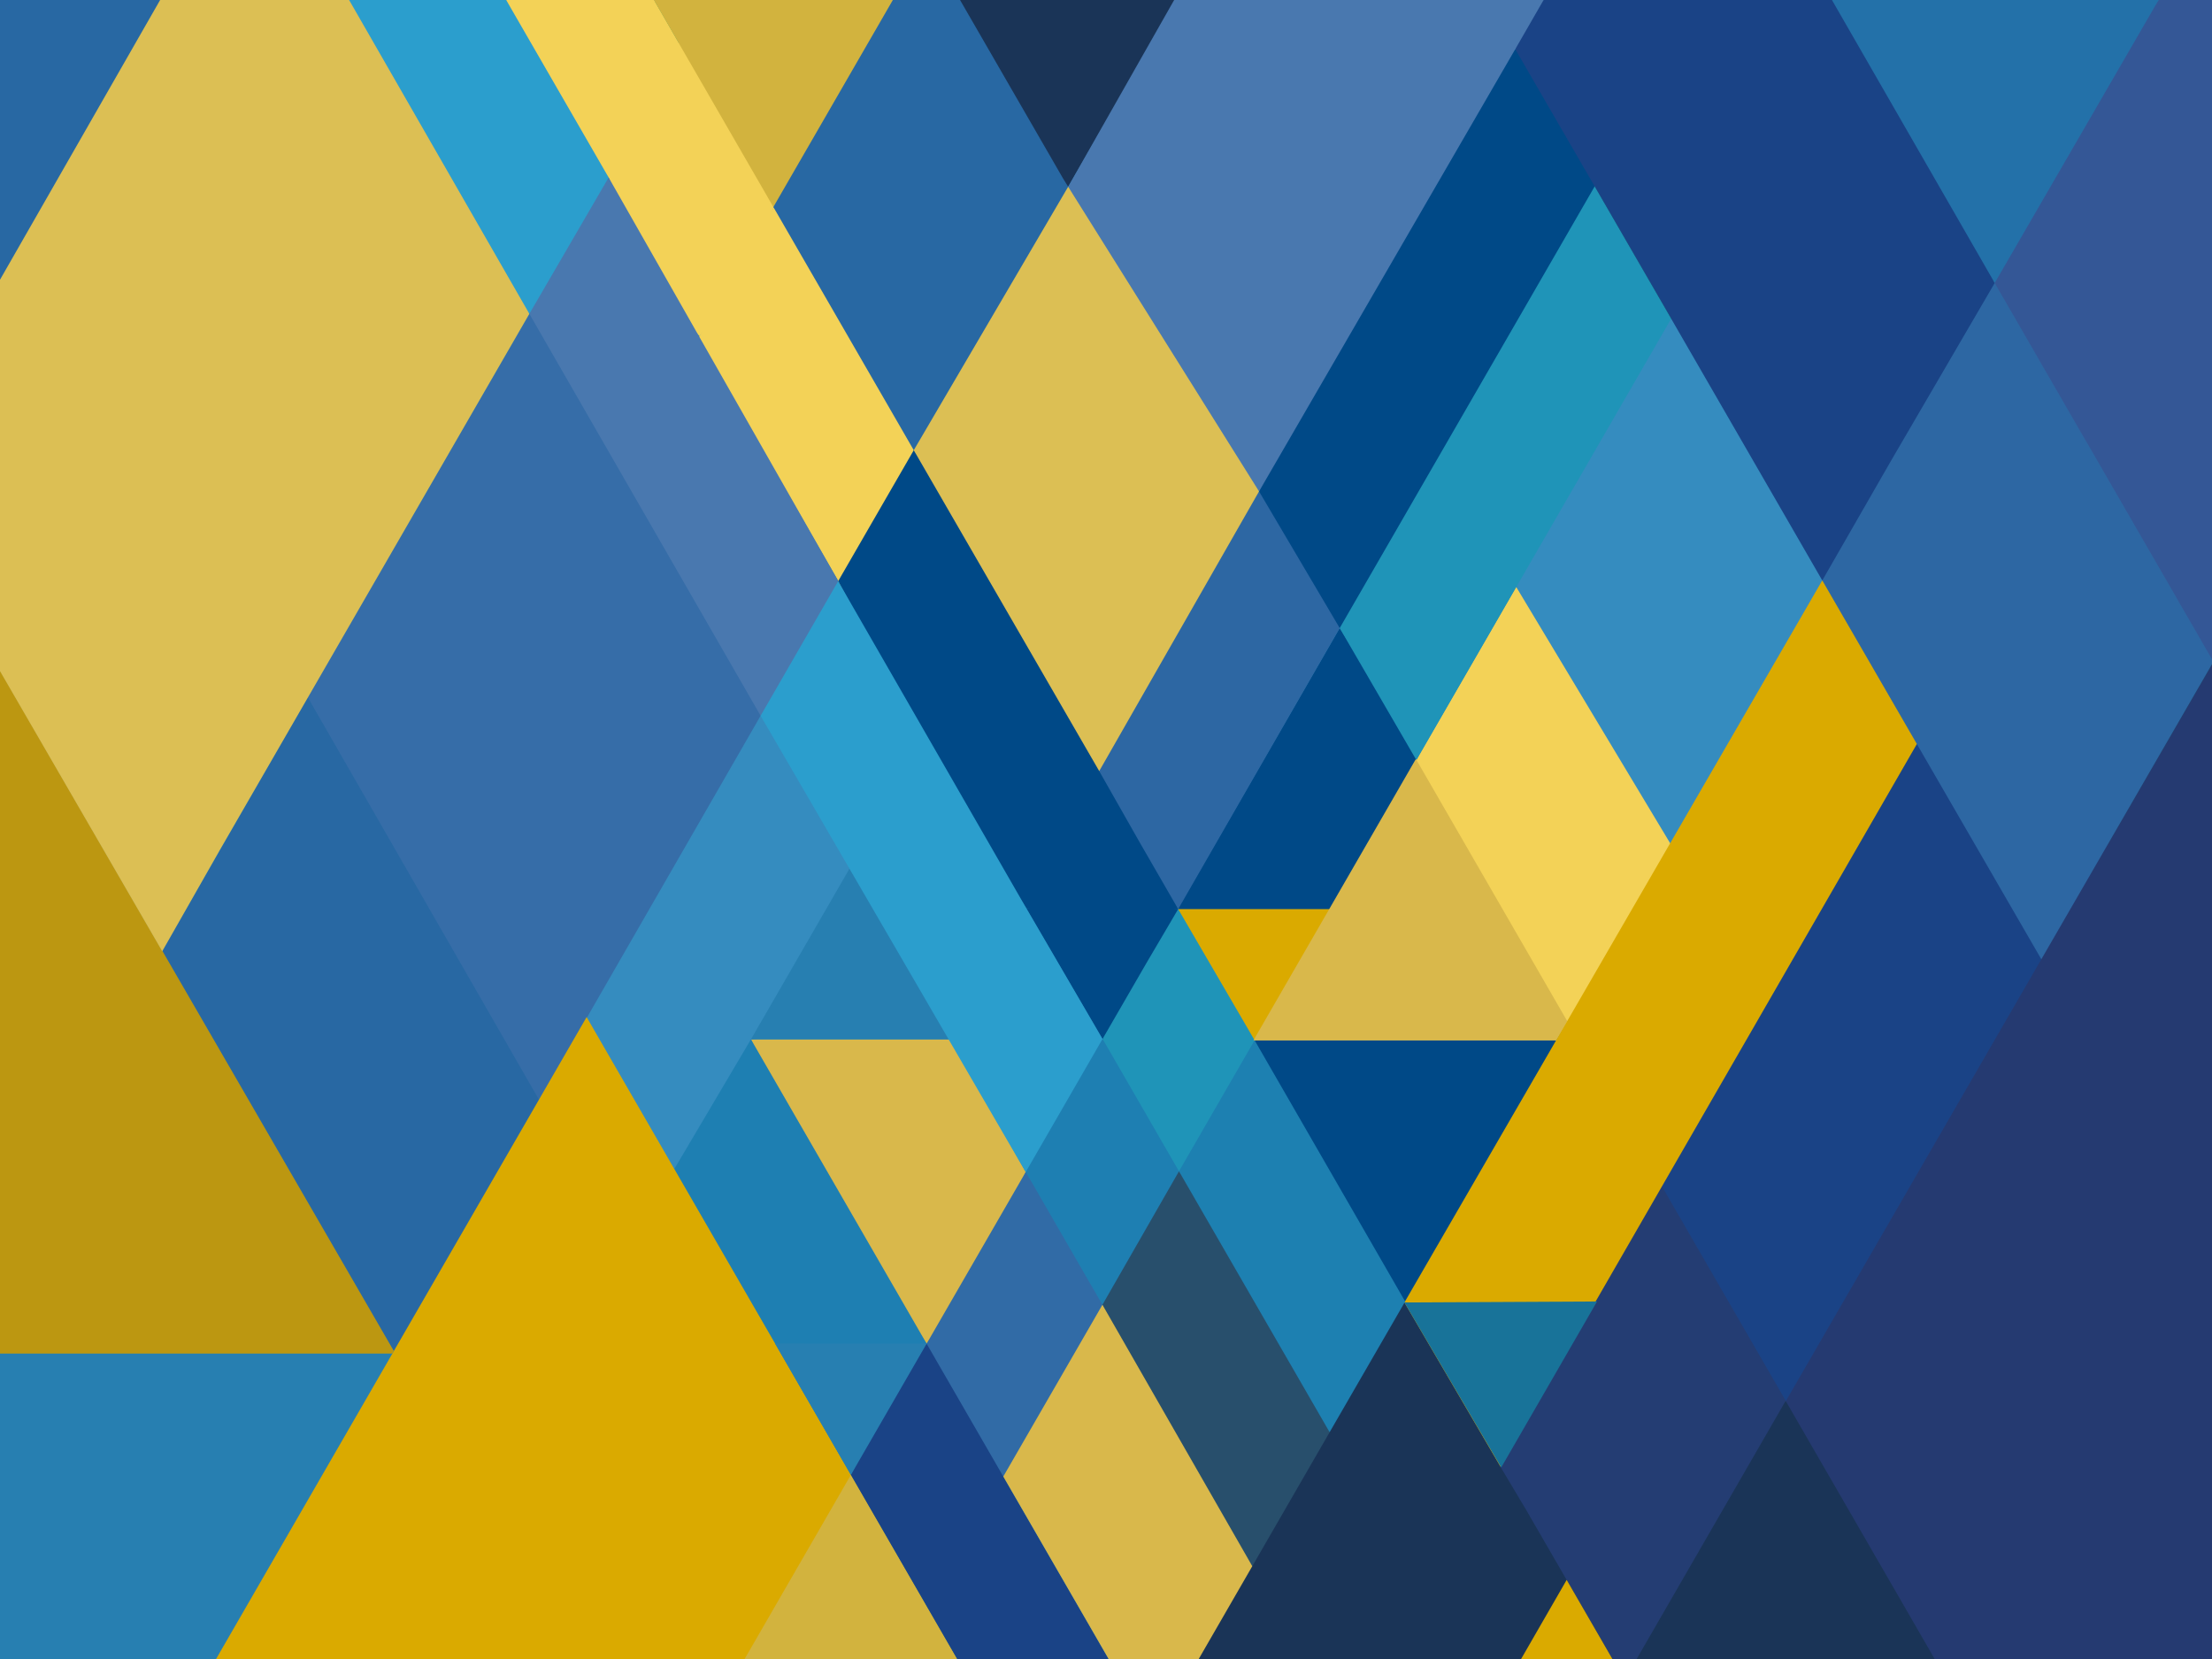
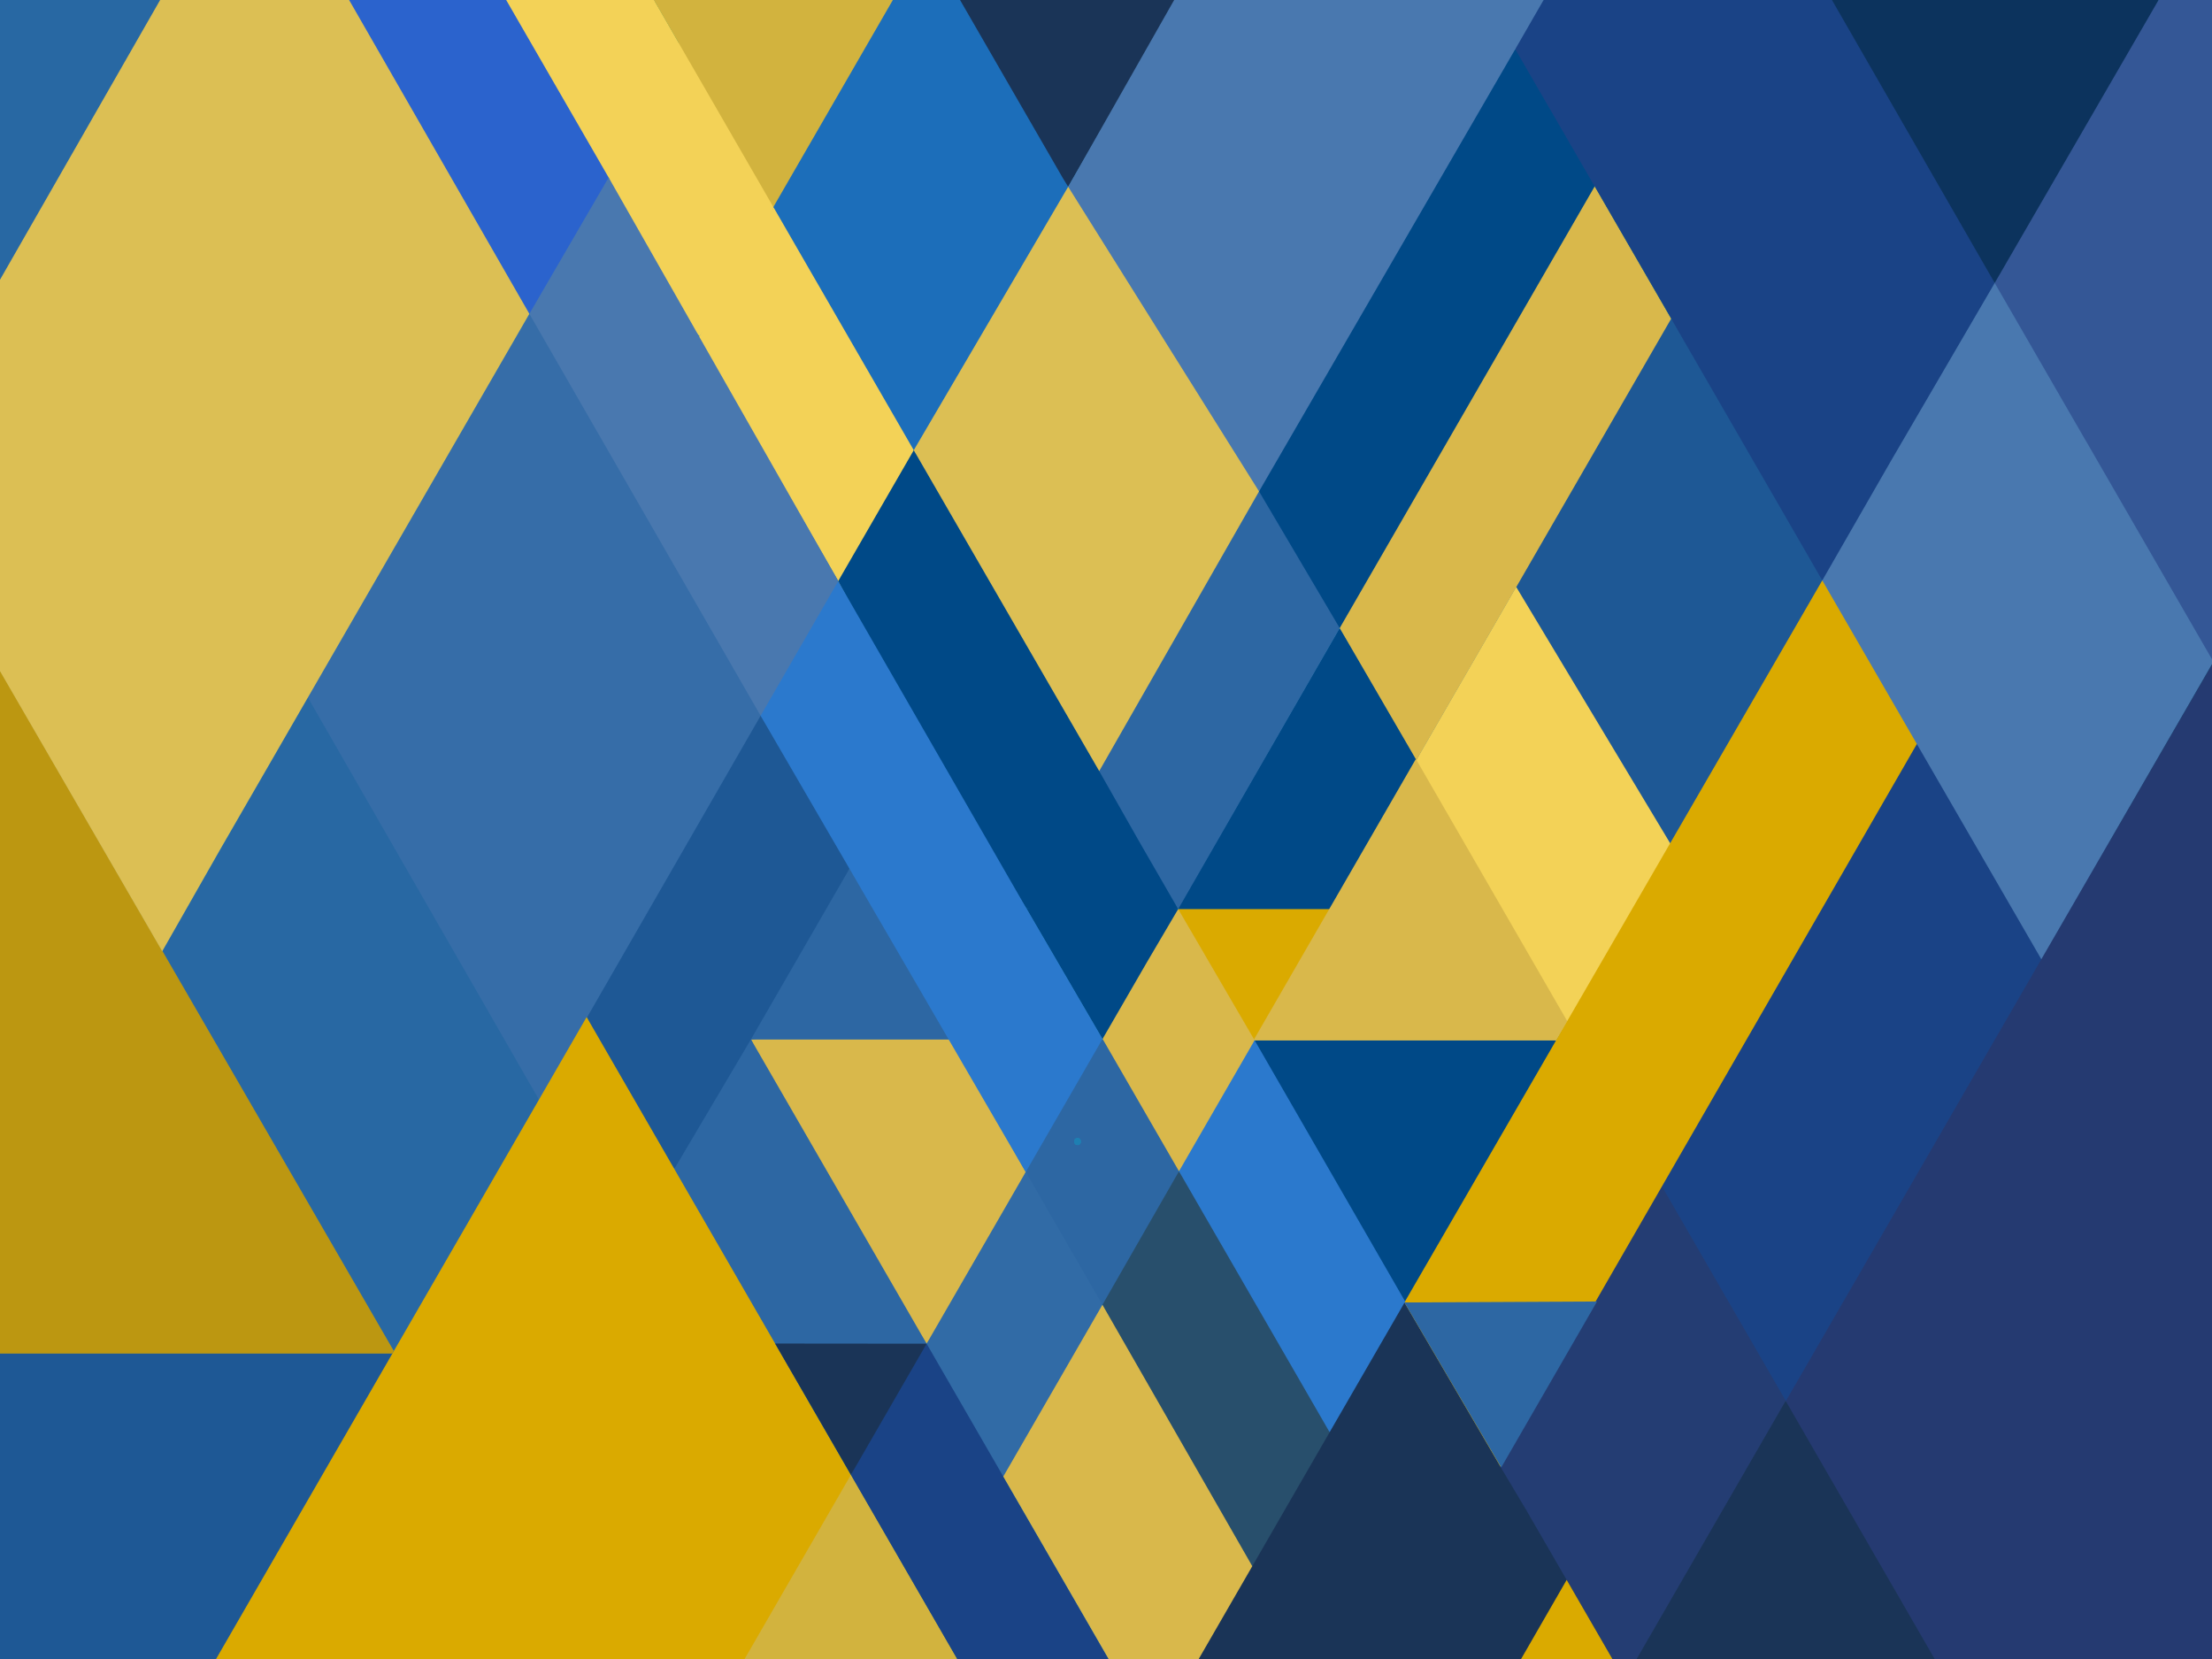
<svg xmlns="http://www.w3.org/2000/svg" width="2048px" height="1536px" viewBox="0 0 2048 1536" version="1.1">
  <g id="geometric_bg" stroke="none" stroke-width="1" fill="none" fill-rule="evenodd">
    <g id="Imported-Layers" transform="translate(-250, 0)">
      <polygon id="Fill-1" fill="#1E7FB2" points="0 0 2546.947 0 2546.947 1591.761 0 1591.761" />
      <polyline id="Fill-2" fill="#1A3457" points="1550.354 1205.757 1408.962 1358.665 1327.043 1591.309 1775.731 1591.309 1671.926 1371.617 1550.354 1205.757" />
-       <polyline id="Fill-3" fill="#358CBF" points="1793.812 785.764 1886.716 672.328 1937.174 537.409 1903.412 422.36 1797.302 295.026 1686.509 416.644 1653.852 543.529 1714.352 677.632 1775.284 753.669 1793.812 785.764" />
-       <polyline id="Fill-4" fill="#358CBF" points="1036.579 804.127 999.045 718.078 954.511 661.958 908.885 705.922 793.135 941.666 828.67 1019.266 874.312 1082.289 977.169 981.307 1036.579 804.127" />
+       <polyline id="Fill-3" fill="#1E5895" points="1793.812 785.764 1886.716 672.328 1937.174 537.409 1903.412 422.36 1797.302 295.026 1686.509 416.644 1653.852 543.529 1714.352 677.632 1775.284 753.669 1793.812 785.764" />
+       <polyline id="Fill-4" fill="#1E5895" points="1036.579 804.127 999.045 718.078 954.511 661.958 908.885 705.922 793.135 941.666 828.67 1019.266 874.312 1082.289 977.169 981.307 1036.579 804.127" />
      <polyline id="Fill-5" fill="#D9B84B" points="1043.02 948.598 945.372 962.465 1001.033 1082.289 1107.921 1244.06 1160.801 1174.916 1199.703 1085.06 1130.8 962.465 1043.02 948.598 1443.914 1185.587" />
-       <polyline id="Fill-6" fill="#1E7FB2" points="989.12 1281.175 1086.496 1281.175 1107.921 1244.06 945.274 962.295 874.312 1082.289 892.312 1200.112 919.492 1235.253 989.12 1281.175" />
-       <polyline id="Fill-7" fill="#277FB1" points="1130.8 962.465 1039 799.927 945.274 962.291 945.375 962.465 1130.8 962.465" />
-       <polyline id="Fill-8" fill="#1E7FB2" points="1341.573 1084.424 1316.591 1027.279 1270.823 961.859 1225.106 1015.785 1199.703 1085.06 1229.525 1155.909 1270.69 1208.038 1320.127 1151.488 1341.573 1084.424" />
-       <polyline id="Fill-9" fill="#1F94B8" points="1270.823 961.859 1341.573 1084.424 1384.652 1040.537 1411.586 963.136 1391.724 894.668 1340.834 841.676 1291.622 891.796 1270.823 961.859" />
+       <polyline id="Fill-6" fill="#2D67A3" points="989.12 1281.175 1086.496 1281.175 1107.921 1244.06 945.274 962.295 874.312 1082.289 892.312 1200.112 919.492 1235.253 989.12 1281.175" />
+       <polyline id="Fill-7" fill="#2D67A3" points="1130.8 962.465 1039 799.927 945.274 962.291 945.375 962.465 1130.8 962.465" />
+       <polyline id="Fill-8" fill="#2D67A3" points="1341.573 1084.424 1316.591 1027.279 1270.823 961.859 1225.106 1015.785 1199.703 1085.06 1229.525 1155.909 1270.69 1208.038 1320.127 1151.488 1341.573 1084.424" />
+       <polyline id="Fill-9" fill="#D9B84B" points="1270.823 961.859 1341.573 1084.424 1384.652 1040.537 1411.586 963.136 1391.724 894.668 1340.834 841.676 1291.622 891.796 1270.823 961.859" />
      <polyline id="Fill-10" fill="#004987" points="1340.834 841.676 1263.666 835.327 1200.133 840.804 1270.774 961.97 1312.043 890.614 1340.834 841.676" />
-       <polyline id="Fill-11" fill="#2B9ECD" points="718.65 0 572.828 0 642.716 143.549 736.356 287.209 740.035 290.418 740.116 290.56 785.801 243.559 813.637 164.561 774.309 84.538 718.65 0" />
+       <polyline id="Fill-11" fill="#2B63CD" points="718.65 0 572.828 0 642.716 143.549 736.356 287.209 740.035 290.418 740.116 290.56 785.801 243.559 813.637 164.561 774.309 84.538 718.65 0" />
      <polyline id="Fill-12" fill="#366DA8" points="740.116 290.56 534.631 646.229 749.024 1019.266 954.221 662.678 879.716 476.067 740.116 290.56" />
      <polyline id="Fill-13" fill="#2868A3" points="0 0 0 193.779 149.084 450.883 409.344 0 0 0" />
-       <polyline id="Fill-14" fill="#277FB1" points="1.326 1250.88 1.326 1591.534 417.967 1591.534 543.607 1452.954 614.608 1250.88 1.326 1250.88" />
+       <polyline id="Fill-14" fill="#1E5895" points="1.326 1250.88 1.326 1591.534 417.967 1591.534 543.607 1452.954 614.608 1250.88 1.326 1250.88" />
      <polyline id="Fill-15" fill="#2868A3" points="534.92 645.509 400.216 880.211 450.355 1047.17 614.607 1250.789 711.993 1165.965 749.024 1018.147 534.92 645.509" />
      <polyline id="Fill-16" fill="#243D73" points="1755.205 1557.203 1904.781 1297.755 1788.825 1096.376 1699.451 1251.202 1639.165 1357.935 1662.805 1397.635 1755.205 1557.203" />
      <polyline id="Fill-17" fill="#DAAA00" points="1166.446 1588.353 793.22 941.794 793.134 941.646 418.119 1591.306 1168.152 1591.306 1166.446 1588.353" />
      <polyline id="Fill-18" fill="#1A3457" points="1903.993 1296.089 1903.896 1295.919 1733.384 1591.313 1733.255 1591.534 2074.537 1591.534 1903.993 1296.089" />
      <polyline id="Fill-19" fill="#1A4386" points="2024.389 686.583 1788.486 1017.996 1788.486 1098.03 1903.896 1297.852 2140.455 888.896 2109.021 753.239 2024.389 686.583" />
      <polyline id="Fill-20" fill="#004987" points="1593.035 840.692 1415.147 863.282 1340.834 841.676 1340.834 840.576 1490.383 581.508 1643.939 829.224 1593.035 840.692" />
      <polyline id="Fill-21" fill="#F3D257" points="1690.806 963.117 1799.374 785.764 1653.755 543.36 1411.446 963.117 1690.806 963.117" />
      <polyline id="Fill-22" fill="#F3D257" points="926.342 64.095 855.56 0 718.65 0 813.637 164.561 847.564 254.941 897.542 311.271 938.386 257.262 966.425 191.94 926.342 64.095" />
      <polyline id="Fill-23" fill="#F3D257" points="1180.82 563.346 1011.64 234.718 966.425 191.94 896.411 313.231 1110.808 684.631 1180.82 563.346" />
      <polyline id="Fill-24" fill="#004987" points="1130.637 731.173 1200.133 840.804 1340.834 841.676 1230.409 576.186 1096.121 416.644 1026.059 538.012 1130.637 731.173" />
      <polyline id="Fill-25" fill="#00A475" points="1340.903 840.692 1340.834 840.576 1340.767 840.692 1340.903 840.692" />
      <polyline id="Fill-26" fill="#2D67A3" points="1305.343 780.192 1340.834 841.676 1490.383 581.508 1479.01 499.936 1415.696 454.971 1325.54 558.616 1267.719 713.914 1305.343 780.192" />
-       <polyline id="Fill-27" fill="#1F94B8" points="1561.371 703.735 1797.495 294.69 1726.508 171.717 1492.387 566.572 1490.383 581.508 1561.371 703.735" />
+       <polyline id="Fill-27" fill="#D9B84B" points="1561.371 703.735 1797.495 294.69 1726.508 171.717 1492.387 566.572 1490.383 581.508 1561.371 703.735" />
      <path d="M1568.701,1477.898 L1568.985,1478.387" id="Fill-32" fill="#187399" />
      <path d="M1639.002,1357.095 L1638.718,1356.604" id="Fill-33" fill="#187399" />
      <polyline id="Fill-34" fill="#187399" points="1638.718 1356.604 1639.092 1355.956 1551.879 1204.87 1551.504 1205.52 1638.718 1356.604" />
      <polyline id="Fill-35" fill="#187399" points="1639.376 1356.449 1639.092 1355.956 1638.718 1356.604 1639.002 1357.095 1639.376 1356.449" />
      <polyline id="Fill-36" fill="#187399" points="1481.443 1326.889 1481.488 1326.811 1481.041 1326.034 1480.996 1326.114 1481.443 1326.889" />
      <polyline id="Fill-37" fill="#D2B33E" points="1167.381 1589.985 1037.809 1365.521 907.343 1591.534 1168.275 1591.534 1167.381 1589.985" />
      <polyline id="Fill-38" fill="#316BA6" points="1270.69 1208.038 1199.703 1085.06 1107.921 1244.06 1124.837 1323.936 1179.86 1370.833 1239.359 1287.634 1270.69 1208.038" />
      <polyline id="Fill-39" fill="#1A4386" points="1178.91 1367.039 1107.921 1244.06 1079.26 1277.135 1037.809 1365.521 1167.381 1589.985 1307.605 1589.985 1178.91 1367.039" />
      <polyline id="Fill-40" fill="#DAAA00" points="1411.745 962.861 1482.266 841.676 1340.834 841.676 1411.586 963.136 1411.745 962.861" />
      <polyline id="Fill-41" fill="#187399" points="1245.909 158 1245.667 157.583 1238.831 169.425 1239.071 169.843 1245.909 158" />
-       <polyline id="Fill-42" fill="#2D67A3" points="2301.399 609.242 2098.554 257.84 1999.193 374.178 1937.174 537.409 1967.262 640.833 2024.746 688.848 2140.197 888.497 2301.399 609.242" />
+       <polyline id="Fill-42" fill="#4978AF" points="2301.399 609.242 2098.554 257.84 1999.193 374.178 1937.174 537.409 1967.262 640.833 2024.746 688.848 2140.197 888.497 2301.399 609.242" />
      <polyline id="Fill-43" fill="#0F9375" points="2311.34 1185.587 2311.519 1185.28 2140.295 888.668 2140.116 888.975 2311.34 1185.587" />
      <polyline id="Fill-44" fill="#0F9375" points="2203.091 779.542 2203.189 779.713 2301.496 609.41 2301.399 609.242 2203.091 779.542" />
      <polyline id="Fill-45" fill="#0F9375" points="2202.371 780.792 2202.47 780.96 2203.189 779.713 2203.091 779.542 2202.371 780.792" />
      <polyline id="Fill-46" fill="#0F9375" points="1797.67 295.133 1726.683 172.161 1726.508 172.462 1797.495 295.437 1797.67 295.133" />
      <polyline id="Fill-47" fill="#0F9375" points="2301.399 609.242 2301.431 609.186 2185.801 408.878 2185.771 408.931 2301.399 609.242" />
      <polyline id="Fill-50" fill="#2B9ECD" points="945.176 962.465 945.372 962.465 945.274 962.295 945.176 962.465" />
      <polyline id="Fill-51" fill="#004987" points="1690.945 963.222 1653.893 963.222 1411.586 963.221 1411.586 963.222 1439.897 1083.085 1550.423 1205.879 1643.087 1078.775 1690.945 963.222" />
      <polyline id="Fill-52" fill="#1D4086" points="1411.823 963.547 1411.823 963.547 1480.372 844.798 1411.823 963.547" />
      <polyline id="Fill-53" fill="#BC9711" points="0 1253.219 613.204 1253.219 614.607 1250.789 0 188.434 0 1253.219" />
      <polyline id="Fill-54" fill="#1F3E44" points="1238.822 169.425 1238.97 169.169 1234.507 161.953 1238.822 169.425" />
-       <polyline id="Fill-55" fill="#2B9ECD" points="1200.133 840.804 1026.011 538.124 971.816 576.296 954.221 662.678 1199.656 1085.172 1270.774 961.97 1200.133 840.804" />
+       <polyline id="Fill-55" fill="#2B79CD" points="1200.133 840.804 1026.011 538.124 971.816 576.296 954.221 662.678 1199.656 1085.172 1270.774 961.97 1200.133 840.804" />
      <polyline id="Fill-56" fill="#004987" points="1652.914 45.517 1538.011 163.713 1415.696 454.971 1490.383 581.508 1726.508 172.462 1729.6 94.152 1652.914 45.517" />
      <polyline id="Fill-57" fill="#1A4386" points="2096.825 262.001 2088.523 240.52 1949.981 0 1679.147 0 1658.444 16.576 1652.914 45.517 1793.959 289.238 1797.518 295.4 1797.495 295.437 1937.174 537.409 2000.734 426.772 2096.825 262.001" />
      <polyline id="Fill-58" fill="#00A475" points="856.887 1.105 856.251 1.105 878.5 39.649 878.818 39.097 856.887 1.105" />
      <polyline id="Fill-59" fill="#DCBF54" points="398.259 0 145.683 441.218 400.195 880.768 453.729 786.683 740.116 290.56 573.218 0 398.259 0" />
      <polyline id="Fill-60" fill="#1C80B0" points="878.818 39.096 856.887 1.105 878.818 39.097 878.818 39.096" />
      <polyline id="Fill-61" fill="#4978AF" points="1626.561 0 1626.561 31.383 1652.876 45.584 1679.147 0 1626.561 0" />
      <polyline id="Fill-62" fill="#0F9375" points="1141.263 0.418 1141.659 1.105 1141.667 1.105 1141.272 0.418 1141.263 0.418" />
      <polyline id="Fill-63" fill="#0F9375" points="1336.467 1.105 1336.476 1.105 1336.873 0.418 1336.865 0.418 1336.467 1.105" />
-       <polyline id="Fill-64" fill="#2868A3" points="1141.659 1.105 1141.022 0 1056.353 0 1056.111 0.418 1055.715 1.105 966.022 191.649 1097.826 419.96 1205.881 277.153 1238.969 172.892 1217.813 80.228 1141.659 1.105" />
+       <polyline id="Fill-64" fill="#1C6EBA" points="1141.659 1.105 1141.022 0 1056.353 0 1056.111 0.418 1055.715 1.105 966.022 191.649 1097.826 419.96 1205.881 277.153 1238.969 172.892 1217.813 80.228 1141.659 1.105" />
      <polyline id="Fill-65" fill="#0F9375" points="1141.031 0 1141.022 0 1141.263 0.418 1141.272 0.418 1141.031 0" />
      <polyline id="Fill-66" fill="#0F9375" points="1337.107 0 1336.865 0.418 1336.873 0.418 1337.114 0 1337.107 0" />
      <polyline id="Fill-67" fill="#1A3457" points="1268.35 0 1138.872 0 1139.525 1.129 1139.514 1.129 1234.408 165.517 1238.969 172.892 1338.61 1.129 1339.017 0.427 1339.265 0 1268.35 0" />
      <polyline id="Fill-68" fill="#4978AF" points="1626.956 0 1337.114 0 1336.476 1.105 1238.969 172.892 1296.703 336.827 1415.696 454.971 1416.516 453.548 1652.914 45.517 1626.956 0" />
      <polyline id="Fill-69" fill="#345796" points="2447.633 0 2248.541 0 2144.598 142.223 2096.772 261.91 2181.458 408.616 2181.488 408.562 2299.342 612.723 2491.313 377.936 2547 184.305 2547 0 2447.633 0" />
-       <polyline id="Fill-70" fill="#2371A9" points="1946.127 0 2096.825 262.001 2248.541 0 1946.127 0" />
+       <polyline id="Fill-70" fill="#0C335D" points="1946.127 0 2096.825 262.001 2248.541 0 1946.127 0" />
      <polyline id="Fill-71" fill="#D9B84B" points="1560.913 702.694 1701.063 945.483 1690.822 963.221 1410.524 963.221 1560.913 702.694" />
      <polyline id="Fill-72" fill="#DAAA00" points="1937.163 537.38 1550.282 1205.881 1639.206 1357.893 2024.75 688.848 1937.163 537.38" />
-       <polyline id="Fill-73" fill="#187399" points="1728.628 1204.989 1550.282 1205.881 1639.915 1358.665 1728.628 1204.989" />
-       <polyline id="Fill-75" fill="#277FB1" points="1037.809 1365.521 1107.921 1244.06 967.629 1243.929 1037.809 1365.521" />
+       <polyline id="Fill-73" fill="#2D67A3" points="1728.628 1204.989 1550.282 1205.881 1639.915 1358.665 1728.628 1204.989" />
+       <polyline id="Fill-75" fill="#1A3457" points="1037.809 1365.521 1107.921 1244.06 967.629 1243.929 1037.809 1365.521" />
      <polyline id="Fill-76" fill="#DCBF54" points="1238.969 172.892 1096.019 416.822 1267.719 713.914 1415.696 454.971 1238.969 172.892" />
      <polyline id="Fill-77" fill="#4978AF" points="1026.108 537.93 813.525 164.333 740.116 290.56 954.221 662.678 1026.108 537.93" />
      <polyline id="Fill-78" fill="#D2B33E" points="855.393 0 966.022 191.649 1076.65 0 855.393 0" />
      <path d="M1247.646,1060.209 C1251.921,1060.209 1251.921,1053.579 1247.646,1053.579 C1243.37,1053.579 1243.37,1060.209 1247.646,1060.209" id="Fill-79" fill="#1E7FB2" />
      <path d="M1247.646,1060.209 C1251.921,1060.209 1251.921,1053.579 1247.646,1053.579 C1243.37,1053.579 1243.37,1060.209 1247.646,1060.209" id="Fill-80" fill="#1E7FB2" />
      <polyline id="Fill-82" fill="#DAAA00" points="1626.437 1591.314 1774.847 1591.314 1700.517 1462.762 1626.437 1591.314" />
      <polyline id="Fill-83" fill="#284F6C" points="1480.996 1326.114 1446.28 1218.677 1341.573 1084.424 1270.69 1208.038 1329.244 1339.352 1409.444 1450.067 1480.996 1326.114" />
      <polyline id="Fill-84" fill="#D9B84B" points="1490.977 1591.314 1327.91 1591.314 1409.444 1450.067 1270.69 1208.038 1178.91 1367.039 1307.605 1589.985 1167.381 1589.985 1168.275 1591.534 1491.105 1591.534 1490.977 1591.314" />
-       <polyline id="Fill-85" fill="#1D80B1" points="1411.823 963.547 1411.586 963.136 1341.573 1084.424 1341.81 1084.835 1481.041 1326.034 1550.986 1204.989 1411.823 963.547" />
+       <polyline id="Fill-85" fill="#2B79CD" points="1411.823 963.547 1411.586 963.136 1341.573 1084.424 1341.81 1084.835 1481.041 1326.034 1550.986 1204.989 1411.823 963.547" />
      <polyline id="Fill-86" fill="#253A71" points="2547 184.305 1903.412 1297.24 2073.422 1591.762 2547 1591.762 2547 184.305" />
    </g>
  </g>
</svg>
